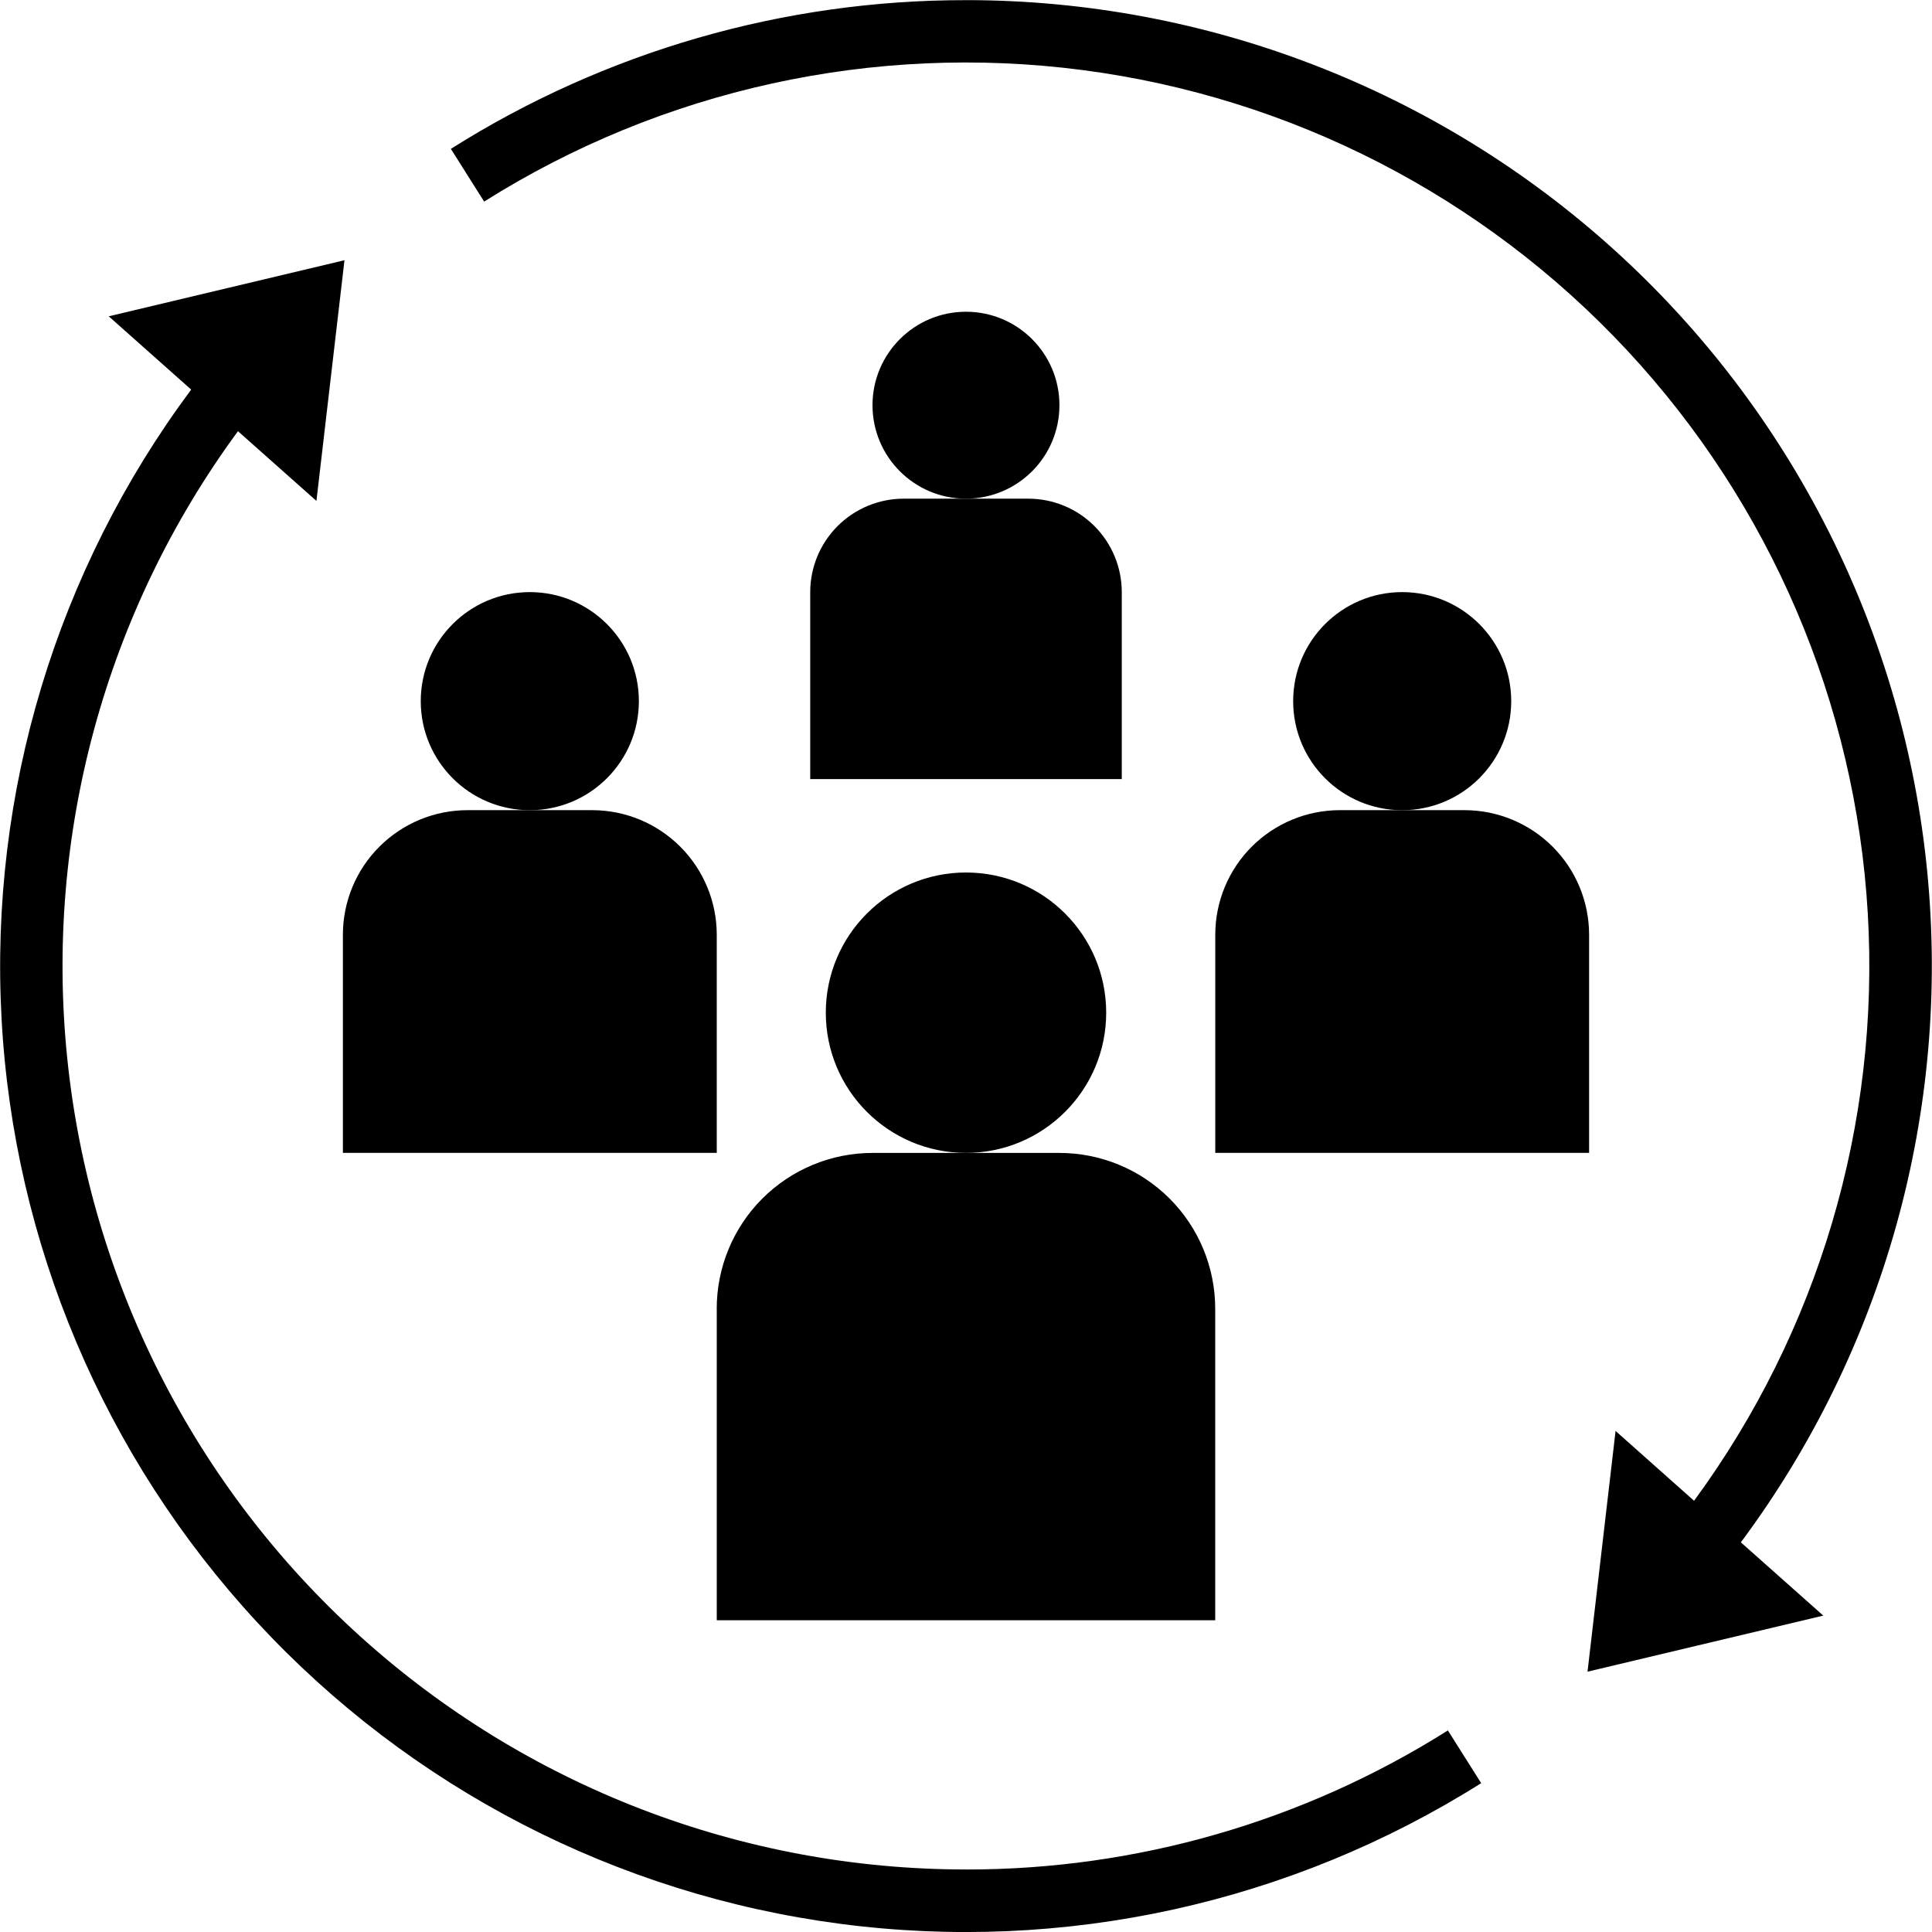
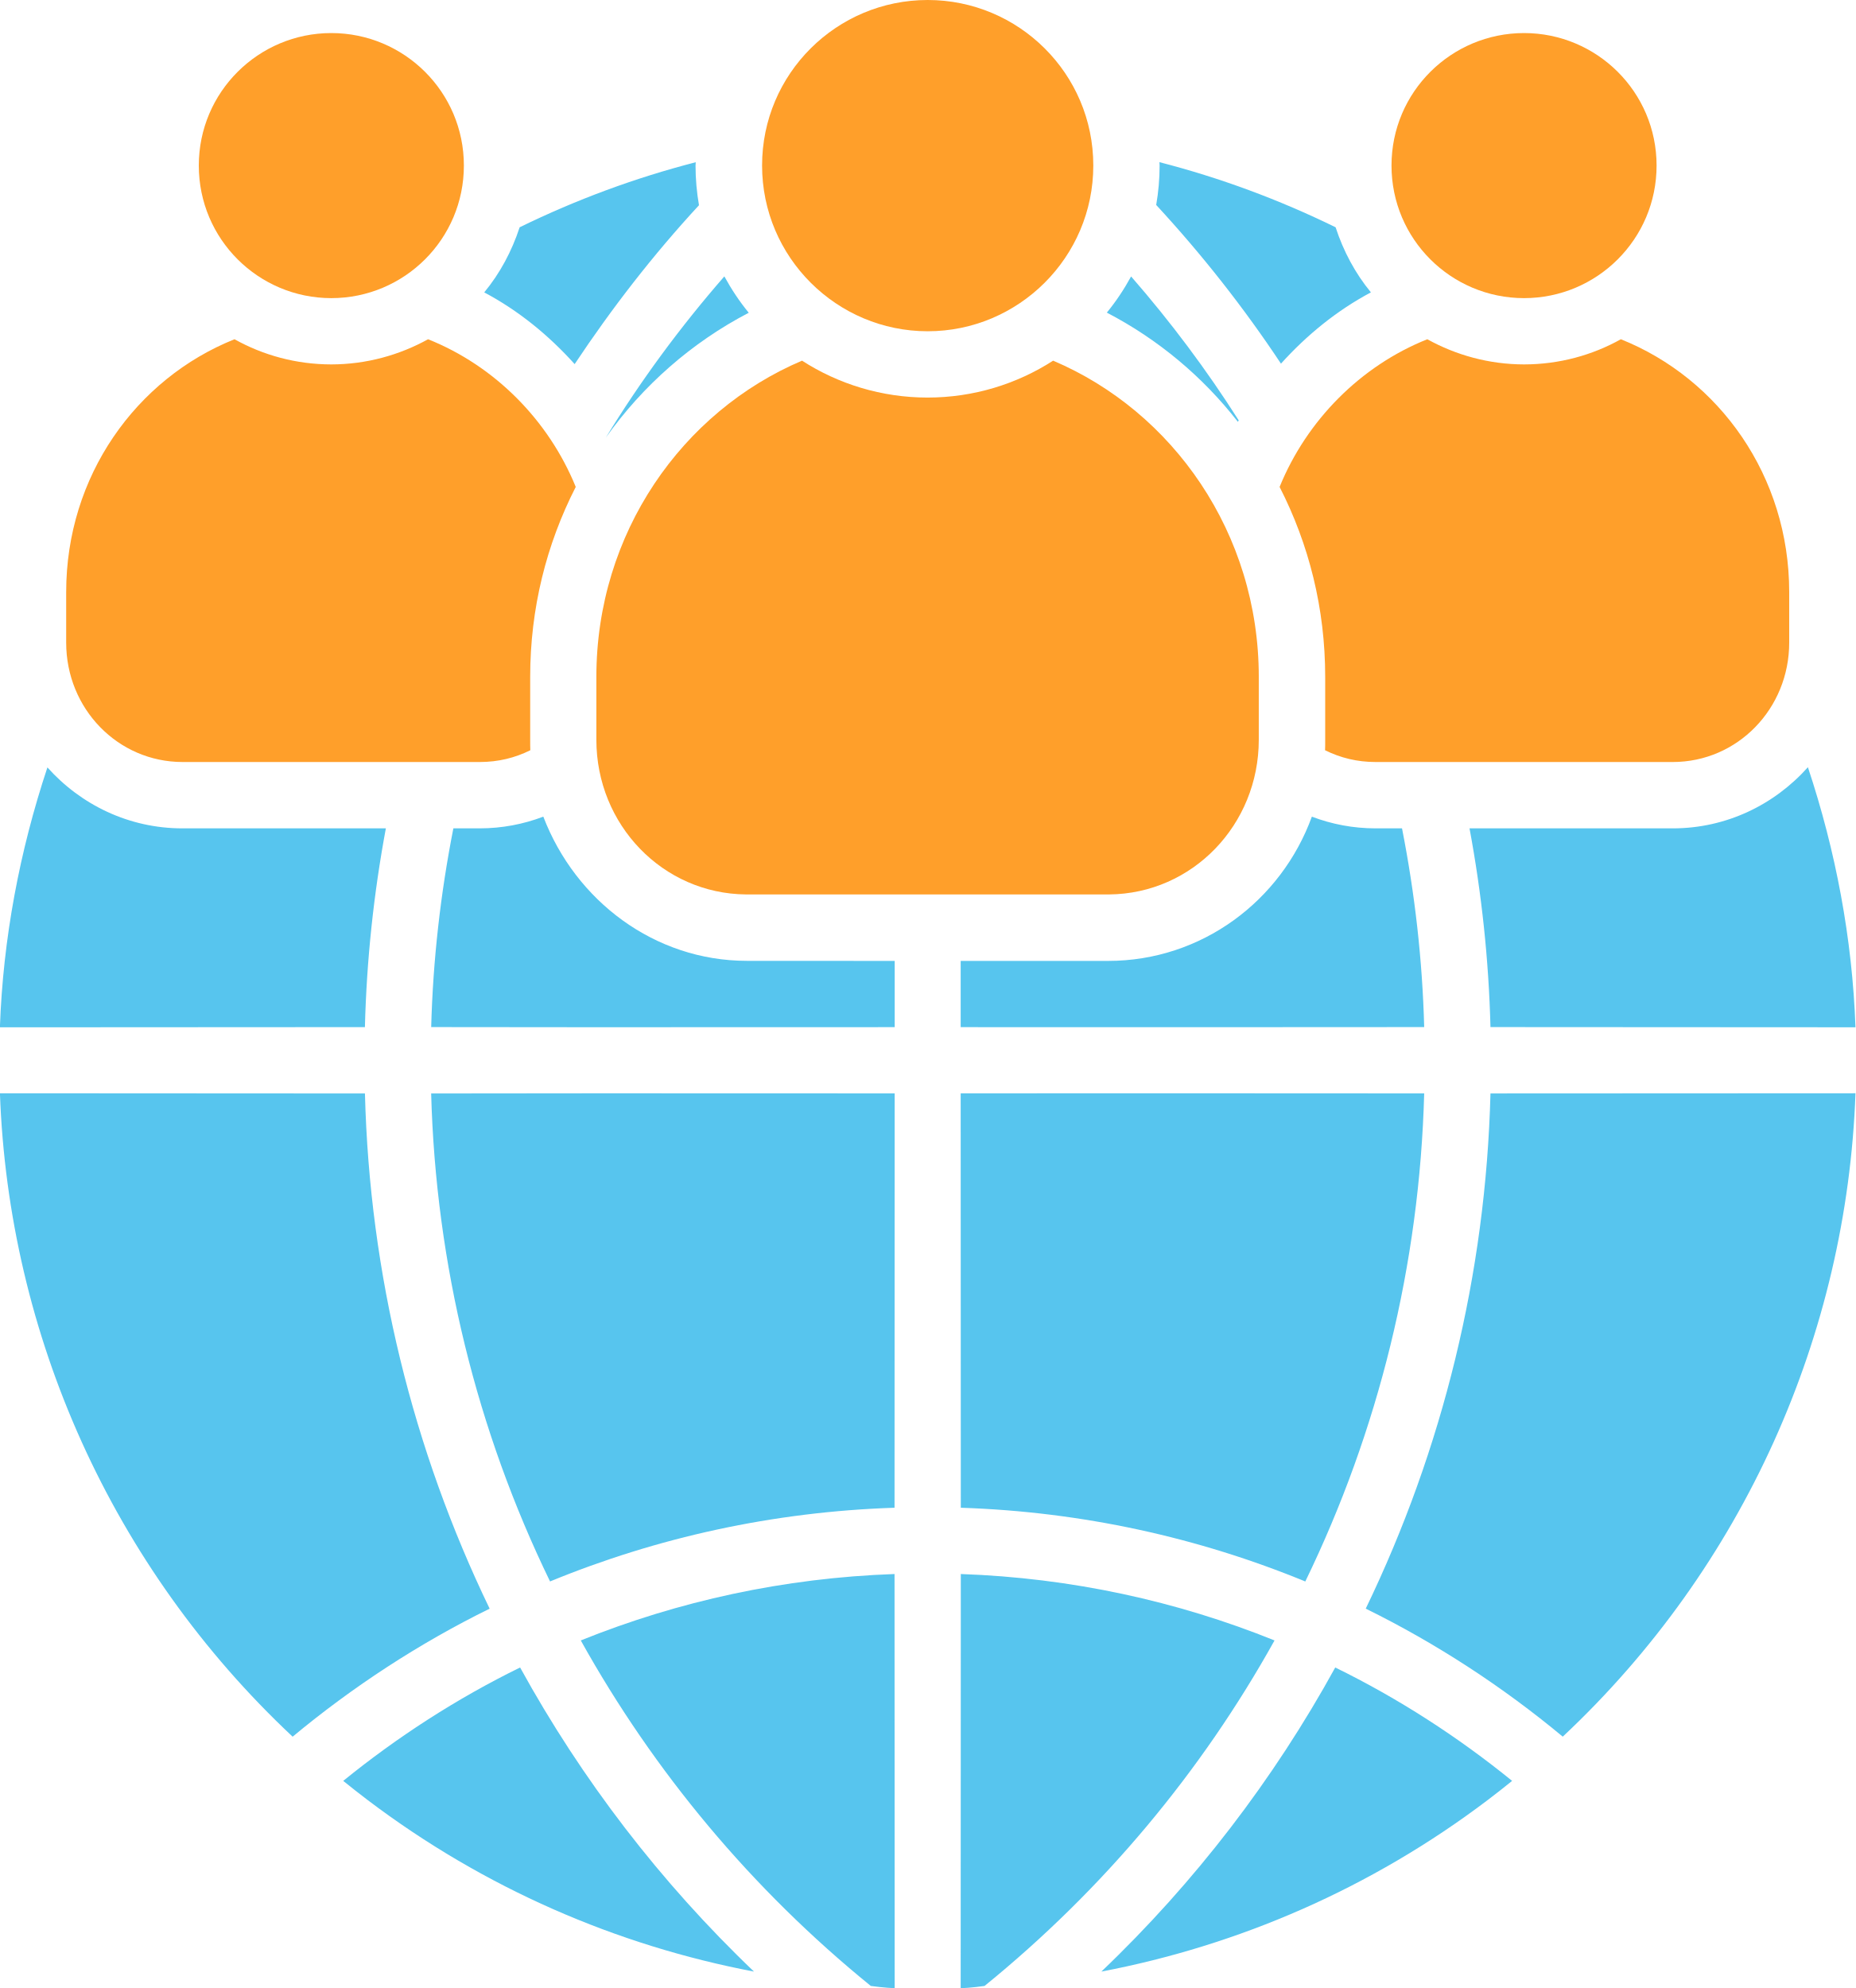
- <svg xmlns="http://www.w3.org/2000/svg" fill="none" viewBox="1.99 1.49 61.01 61.02">
-   <path d="M49.72 23.635C49.72 25.538 48.178 27.079 46.276 27.079C44.374 27.079 42.833 25.538 42.833 23.635C42.833 21.733 44.374 20.191 46.276 20.191C48.178 20.191 49.72 21.733 49.72 23.635Z" fill="black" />
-   <path d="M40.373 31.014V37.902H52.18V31.014C52.18 29.97 51.766 28.969 51.027 28.231C50.29 27.493 49.288 27.078 48.244 27.078H44.308C43.265 27.078 42.263 27.493 41.525 28.231C40.787 28.969 40.373 29.97 40.373 31.014Z" fill="black" />
-   <path d="M35.451 14.288C35.451 15.918 34.13 17.24 32.499 17.24C30.869 17.24 29.547 15.918 29.547 14.288C29.547 12.657 30.869 11.336 32.499 11.336C34.13 11.336 35.451 12.657 35.451 14.288Z" fill="black" />
-   <path d="M27.58 20.192V26.096H37.42V20.192C37.42 19.409 37.109 18.659 36.556 18.105C36.002 17.551 35.252 17.24 34.468 17.24H30.532C29.75 17.24 28.999 17.551 28.445 18.105C27.891 18.659 27.58 19.409 27.58 20.192Z" fill="black" />
-   <path d="M36.928 33.475C36.928 35.92 34.945 37.903 32.5 37.903C30.054 37.903 28.072 35.92 28.072 33.475C28.072 31.029 30.054 29.047 32.5 29.047C34.945 29.047 36.928 31.029 36.928 33.475Z" fill="black" />
-   <path d="M24.628 42.824V52.664H40.371V42.824C40.371 41.519 39.853 40.268 38.93 39.345C38.008 38.423 36.756 37.904 35.451 37.904H29.547C28.243 37.904 26.991 38.423 26.068 39.345C25.145 40.268 24.627 41.52 24.627 42.824H24.628Z" fill="black" />
-   <path d="M22.168 23.635C22.168 25.538 20.625 27.079 18.723 27.079C16.821 27.079 15.279 25.538 15.279 23.635C15.279 21.733 16.821 20.191 18.723 20.191C20.625 20.191 22.168 21.733 22.168 23.635Z" fill="black" />
-   <path d="M12.82 31.014V37.902H24.628V31.014C24.628 29.97 24.213 28.969 23.475 28.231C22.737 27.493 21.736 27.078 20.692 27.078H16.756C15.712 27.078 14.711 27.493 13.973 28.231C13.234 28.969 12.82 29.97 12.82 31.014Z" fill="black" />
-   <path d="M32.5 60.535C25.431 60.536 18.614 57.914 13.369 53.174C8.124 48.436 4.824 41.919 4.111 34.886C3.397 27.853 5.319 20.806 9.506 15.109L11.984 17.311L12.87 9.709L5.424 11.48L8.028 13.795C3.776 19.507 1.657 26.527 2.038 33.639C2.419 40.75 5.276 47.502 10.113 52.729C14.95 57.955 21.464 61.324 28.524 62.251C35.584 63.179 42.747 61.608 48.771 57.809L47.72 56.144L47.719 56.144C43.165 59.019 37.887 60.542 32.501 60.536L32.5 60.535Z" fill="black" />
-   <path d="M32.5 1.495C26.741 1.488 21.099 3.117 16.23 6.192L17.281 7.857C22.903 4.314 29.585 2.845 36.175 3.702C42.764 4.559 48.848 7.689 53.377 12.552C57.906 17.415 60.596 23.706 60.982 30.34C61.369 36.973 59.428 43.533 55.495 48.89L53.016 46.685L52.13 54.288L59.576 52.517L56.973 50.203C61.497 44.123 63.596 36.578 62.861 29.035C62.126 21.492 58.61 14.495 52.998 9.404C47.385 4.313 40.078 1.493 32.5 1.494L32.5 1.495Z" fill="black" />
+ <svg xmlns="http://www.w3.org/2000/svg" fill="none" viewBox="4.52 2.52 55.97 59.96">
+   <path d="M28.71 13.398C25.094 14.933 22.507 18.601 22.507 22.935V24.832C22.507 27.395 24.508 29.476 27.021 29.497H37.971C40.485 29.476 42.486 27.395 42.486 24.832V22.935C42.486 18.601 39.898 14.933 36.283 13.398C35.193 14.101 33.885 14.511 32.496 14.511C31.108 14.511 29.8 14.101 28.71 13.398Z" fill="#FF9F2A" />
+   <path d="M32.5 2.52C29.756 2.52 27.505 4.741 27.505 7.512C27.505 10.284 29.762 12.511 32.5 12.511C35.239 12.511 37.495 10.284 37.495 7.512C37.495 4.741 35.244 2.52 32.5 2.52Z" fill="#FF9F2A" />
+   <path d="M47.569 12.752C45.553 13.557 43.931 15.2 43.114 17.206C44.001 18.94 44.489 20.874 44.489 22.935V24.832L44.489 24.86C44.489 24.955 44.489 25.056 44.485 25.148C44.948 25.378 45.454 25.503 46.009 25.503H54.972C56.925 25.503 58.484 23.894 58.484 21.902V20.376C58.484 16.882 56.378 13.941 53.407 12.752C52.545 13.233 51.55 13.51 50.487 13.511C49.428 13.51 48.428 13.228 47.569 12.752Z" fill="#FF9F2A" />
+   <path d="M50.487 3.517C48.29 3.518 46.489 5.294 46.489 7.513C46.489 9.732 48.286 11.511 50.487 11.512C52.687 11.511 54.484 9.732 54.484 7.513C54.484 5.294 52.683 3.518 50.487 3.517Z" fill="#FF9F2A" />
+   <path d="M11.593 12.752C8.622 13.941 6.516 16.882 6.516 20.376V21.902C6.516 23.894 8.074 25.503 10.027 25.503H18.99C19.546 25.503 20.052 25.378 20.515 25.148C20.511 25.056 20.511 24.955 20.511 24.86L20.511 24.832V22.935C20.511 20.874 20.999 18.939 21.885 17.206C21.068 15.2 19.447 13.557 17.431 12.752C16.571 13.228 15.571 13.51 14.513 13.511C13.449 13.51 12.455 13.233 11.593 12.752Z" fill="#FF9F2A" />
+   <path d="M14.513 3.517C12.317 3.518 10.516 5.294 10.516 7.513C10.516 9.732 12.313 11.511 14.513 11.512C16.714 11.511 18.511 9.732 18.511 7.513C18.511 5.294 16.71 3.518 14.513 3.517Z" fill="#FF9F2A" />
+   <path d="M60.483 35.494L49.474 35.499C49.335 40.949 48.031 46.237 45.712 51.038C47.843 52.087 49.846 53.396 51.654 54.899C57.119 49.776 60.223 42.762 60.483 35.494Z" fill="#57C5EE" />
+   <path fill-rule="evenodd" clip-rule="evenodd" d="M39.489 7.411C39.49 7.427 39.491 7.442 39.492 7.457C39.494 7.476 39.495 7.495 39.495 7.515C39.495 7.92 39.459 8.315 39.392 8.702C40.777 10.2 42.035 11.8 43.155 13.488C43.933 12.626 44.838 11.886 45.868 11.338C45.395 10.765 45.039 10.097 44.803 9.375C43.087 8.535 41.308 7.879 39.489 7.411ZM25.504 7.413C23.687 7.881 21.908 8.537 20.193 9.375C19.957 10.097 19.599 10.765 19.125 11.339C20.162 11.889 21.071 12.634 21.852 13.502C22.973 11.816 24.217 10.208 25.602 8.71C25.535 8.321 25.498 7.922 25.498 7.515C25.498 7.497 25.5 7.479 25.501 7.462C25.503 7.446 25.504 7.43 25.504 7.413ZM26.367 10.856C25.037 12.381 23.84 14.006 22.791 15.721C23.909 14.144 25.386 12.847 27.103 11.953C26.824 11.614 26.58 11.245 26.367 10.856ZM38.635 10.858C38.423 11.245 38.181 11.611 37.903 11.949C39.445 12.751 40.788 13.873 41.856 15.242L41.867 15.223L41.874 15.211L41.881 15.199C40.913 13.677 39.829 12.227 38.635 10.858ZM59.048 25.66C58.041 26.788 56.591 27.504 54.974 27.504H48.842C49.208 29.469 49.422 31.472 49.474 33.498L60.483 33.504C60.387 30.827 59.888 28.186 59.048 25.66ZM5.95 25.666C5.111 28.19 4.612 30.83 4.517 33.505L15.526 33.499C15.577 31.472 15.792 29.469 16.158 27.504H10.02C8.405 27.504 6.957 26.791 5.95 25.666ZM20.907 27.151C20.303 27.38 19.661 27.504 18.983 27.504H18.194C17.808 29.466 17.579 31.469 17.525 33.498C20.777 33.504 24.028 33.503 27.279 33.501C28.687 33.501 30.096 33.5 31.505 33.5V31.502L27.049 31.5C24.263 31.5 21.88 29.692 20.907 27.151ZM44.087 27.151C43.164 29.689 40.764 31.502 37.94 31.502H33.495V33.5C38.157 33.504 42.812 33.501 47.475 33.498C47.421 31.469 47.192 29.466 46.806 27.504H46.011C45.333 27.504 44.69 27.38 44.087 27.151ZM4.518 35.494C4.777 42.762 7.881 49.776 13.346 54.9C15.155 53.397 17.157 52.087 19.288 51.039C16.969 46.238 15.665 40.95 15.527 35.5L4.518 35.494ZM27.279 35.496C24.028 35.495 20.777 35.494 17.524 35.5C17.663 40.667 18.902 45.672 21.11 50.218C24.331 48.894 27.835 48.115 31.5 47.995L31.504 35.498C30.096 35.498 28.687 35.497 27.279 35.496ZM31.5 49.994C28.163 50.111 24.977 50.812 22.037 51.997C24.238 55.952 27.188 59.498 30.784 62.418C30.784 62.418 31.235 62.482 31.504 62.482L31.5 49.994ZM33.499 49.994L33.495 62.483C33.774 62.483 34.215 62.418 34.215 62.418C37.81 59.498 40.761 55.952 42.961 51.997C40.023 50.812 36.836 50.111 33.499 49.994ZM20.207 52.813C18.301 53.746 16.504 54.908 14.872 56.233C15.113 56.428 15.357 56.62 15.606 56.809C19.13 59.477 23.127 61.198 27.261 61.985C24.436 59.289 22.06 56.184 20.207 52.813ZM44.792 52.813C42.939 56.185 40.563 59.289 37.738 61.985C41.872 61.197 45.87 59.477 49.393 56.809C49.642 56.62 49.886 56.428 50.127 56.233C48.495 54.908 46.698 53.746 44.792 52.813Z" fill="#57C5EE" />
+   <path d="M33.495 35.498L33.499 47.995C37.164 48.115 40.668 48.895 43.889 50.219C46.096 45.672 47.336 40.666 47.475 35.498C42.812 35.495 38.157 35.493 33.495 35.496L33.495 35.498Z" fill="#57C5EE" />
</svg>
